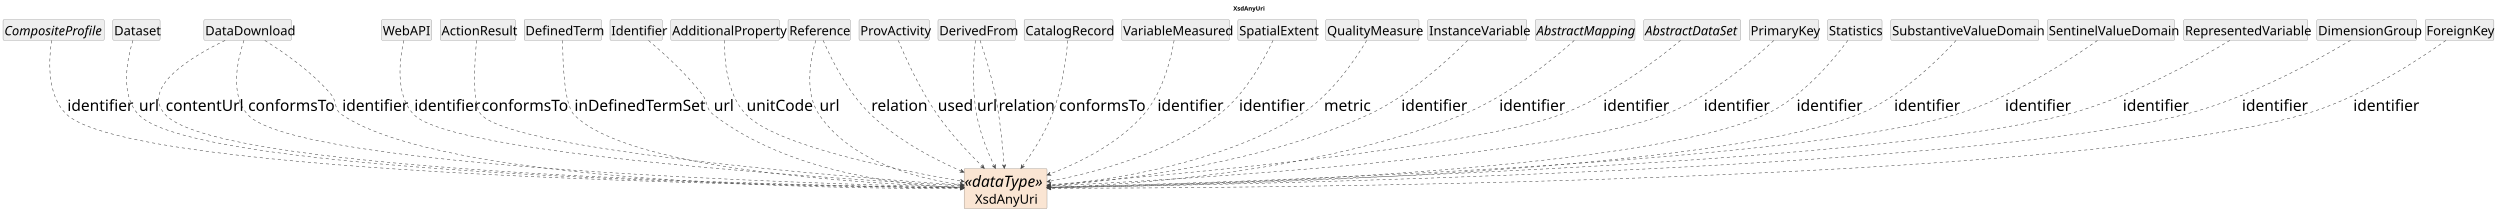
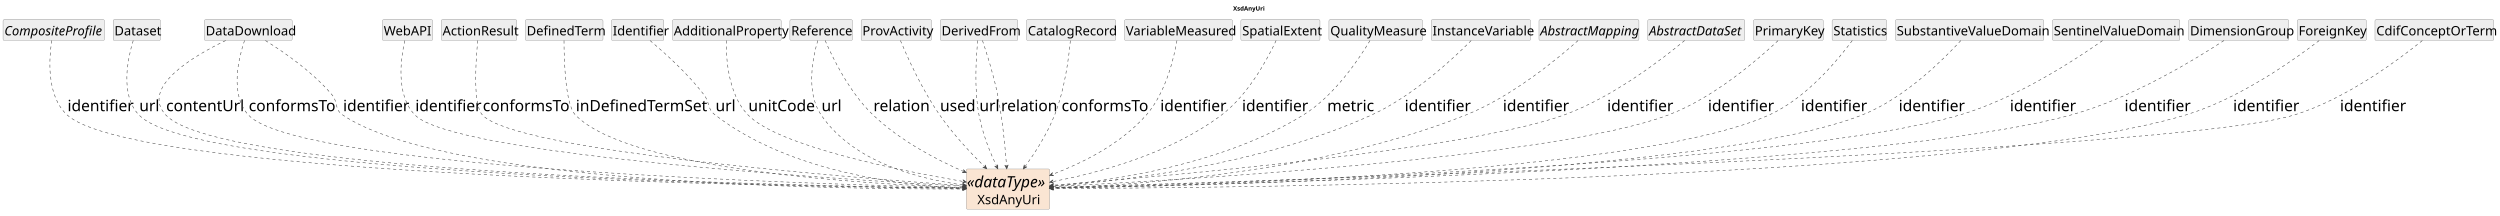
- <svg xmlns="http://www.w3.org/2000/svg" contentStyleType="text/css" data-diagram-type="CLASS" height="497px" preserveAspectRatio="none" style="width:5793px;height:497px;background:#FFFFFF;" version="1.1" viewBox="0 0 5793 497" width="5793px" zoomAndPan="magnify">
+ <svg xmlns="http://www.w3.org/2000/svg" contentStyleType="text/css" data-diagram-type="CLASS" height="497px" preserveAspectRatio="none" style="width:5779px;height:497px;background:#FFFFFF;" version="1.1" viewBox="0 0 5779 497" width="5779px" zoomAndPan="magnify">
  <defs />
  <g>
    <g class="title" data-source-line="1">
-       <text fill="#000000" font-family="sans-serif" font-size="14" font-weight="700" lengthAdjust="spacing" textLength="71.572" x="2857.67" y="24.533">XsdAnyUri</text>
+       <text fill="#000000" font-family="sans-serif" font-size="14" font-weight="700" lengthAdjust="spacing" textLength="71.572" x="2850.416" y="24.533">XsdAnyUri</text>
    </g>
    <g class="entity" data-qualified-name="XsdAnyUri" data-source-line="16" id="ent0002">
      <rect fill="#FAE5D3" height="93.016" rx="2.5" ry="2.5" style="stroke:#404040;stroke-width:0.5;" width="192.143" x="2234" y="390.609" />
      <text fill="#000000" font-family="sans-serif" font-size="36" font-style="italic" lengthAdjust="spacing" textLength="190.143" x="2235" y="432.981">«dataType»</text>
      <text fill="#000000" font-family="sans-serif" font-size="30" lengthAdjust="spacing" textLength="141.709" x="2259.217" y="472.033">XsdAnyUri</text>
    </g>
    <g class="entity" data-qualified-name="CompositeProfile" data-source-line="17" id="ent0003">
      <rect fill="#EEEEEE" height="47.734" rx="2.5" ry="2.5" style="stroke:#404040;stroke-width:0.5;" width="234.428" x="7" y="45.609" />
      <text fill="#000000" font-family="sans-serif" font-size="30" font-style="italic" lengthAdjust="spacing" textLength="228.428" x="10" y="81.752">CompositeProfile</text>
    </g>
    <g class="entity" data-qualified-name="Dataset" data-source-line="19" id="ent0005">
      <rect fill="#EEEEEE" height="47.734" rx="2.5" ry="2.5" style="stroke:#404040;stroke-width:0.5;" width="109.389" x="261.5" y="45.609" />
      <text fill="#000000" font-family="sans-serif" font-size="30" lengthAdjust="spacing" textLength="103.389" x="264.5" y="81.752">Dataset</text>
    </g>
    <g class="entity" data-qualified-name="DataDownload" data-source-line="21" id="ent0007">
      <rect fill="#EEEEEE" height="47.734" rx="2.5" ry="2.5" style="stroke:#404040;stroke-width:0.5;" width="202.787" x="472.5" y="45.609" />
      <text fill="#000000" font-family="sans-serif" font-size="30" lengthAdjust="spacing" textLength="196.787" x="475.5" y="81.752">DataDownload</text>
    </g>
    <g class="entity" data-qualified-name="WebAPI" data-source-line="25" id="ent0011">
      <rect fill="#EEEEEE" height="47.734" rx="2.5" ry="2.5" style="stroke:#404040;stroke-width:0.5;" width="116.039" x="884" y="45.609" />
      <text fill="#000000" font-family="sans-serif" font-size="30" lengthAdjust="spacing" textLength="110.039" x="887" y="81.752">WebAPI</text>
    </g>
    <g class="entity" data-qualified-name="ActionResult" data-source-line="27" id="ent0013">
      <rect fill="#EEEEEE" height="47.734" rx="2.5" ry="2.5" style="stroke:#404040;stroke-width:0.5;" width="174.413" x="1020" y="45.609" />
      <text fill="#000000" font-family="sans-serif" font-size="30" lengthAdjust="spacing" textLength="168.413" x="1023" y="81.752">ActionResult</text>
    </g>
    <g class="entity" data-qualified-name="DefinedTerm" data-source-line="29" id="ent0015">
      <rect fill="#EEEEEE" height="47.734" rx="2.5" ry="2.5" style="stroke:#404040;stroke-width:0.5;" width="179.394" x="1214.5" y="45.609" />
      <text fill="#000000" font-family="sans-serif" font-size="30" lengthAdjust="spacing" textLength="173.394" x="1217.5" y="81.752">DefinedTerm</text>
    </g>
    <g class="entity" data-qualified-name="Identifier" data-source-line="31" id="ent0017">
      <rect fill="#EEEEEE" height="47.734" rx="2.5" ry="2.5" style="stroke:#404040;stroke-width:0.5;" width="121.064" x="1413.5" y="45.609" />
      <text fill="#000000" font-family="sans-serif" font-size="30" lengthAdjust="spacing" textLength="115.064" x="1416.5" y="81.752">Identifier</text>
    </g>
    <g class="entity" data-qualified-name="AdditionalProperty" data-source-line="33" id="ent0019">
      <rect fill="#EEEEEE" height="47.734" rx="2.5" ry="2.5" style="stroke:#404040;stroke-width:0.5;" width="251.142" x="1554.5" y="45.609" />
      <text fill="#000000" font-family="sans-serif" font-size="30" lengthAdjust="spacing" textLength="245.142" x="1557.5" y="81.752">AdditionalProperty</text>
    </g>
    <g class="entity" data-qualified-name="Reference" data-source-line="35" id="ent0021">
      <rect fill="#EEEEEE" height="47.734" rx="2.5" ry="2.5" style="stroke:#404040;stroke-width:0.5;" width="144.413" x="1826" y="45.609" />
      <text fill="#000000" font-family="sans-serif" font-size="30" lengthAdjust="spacing" textLength="138.413" x="1829" y="81.752">Reference</text>
    </g>
    <g class="entity" data-qualified-name="ProvActivity" data-source-line="38" id="ent0024">
      <rect fill="#EEEEEE" height="47.734" rx="2.5" ry="2.5" style="stroke:#404040;stroke-width:0.5;" width="162.694" x="1990.5" y="45.609" />
      <text fill="#000000" font-family="sans-serif" font-size="30" lengthAdjust="spacing" textLength="156.694" x="1993.5" y="81.752">ProvActivity</text>
    </g>
    <g class="entity" data-qualified-name="DerivedFrom" data-source-line="40" id="ent0026">
      <rect fill="#EEEEEE" height="47.734" rx="2.5" ry="2.5" style="stroke:#404040;stroke-width:0.5;" width="179.364" x="2173.5" y="45.609" />
      <text fill="#000000" font-family="sans-serif" font-size="30" lengthAdjust="spacing" textLength="173.364" x="2176.5" y="81.752">DerivedFrom</text>
    </g>
    <g class="entity" data-qualified-name="CatalogRecord" data-source-line="43" id="ent0029">
      <rect fill="#EEEEEE" height="47.734" rx="2.5" ry="2.5" style="stroke:#404040;stroke-width:0.5;" width="206.112" x="2373" y="45.609" />
      <text fill="#000000" font-family="sans-serif" font-size="30" lengthAdjust="spacing" textLength="200.112" x="2376" y="81.752">CatalogRecord</text>
    </g>
    <g class="entity" data-qualified-name="VariableMeasured" data-source-line="45" id="ent0031">
      <rect fill="#EEEEEE" height="47.734" rx="2.5" ry="2.5" style="stroke:#404040;stroke-width:0.5;" width="249.472" x="2599.5" y="45.609" />
      <text fill="#000000" font-family="sans-serif" font-size="30" lengthAdjust="spacing" textLength="243.472" x="2602.5" y="81.752">VariableMeasured</text>
    </g>
    <g class="entity" data-qualified-name="SpatialExtent" data-source-line="47" id="ent0033">
      <rect fill="#EEEEEE" height="47.734" rx="2.5" ry="2.5" style="stroke:#404040;stroke-width:0.5;" width="182.777" x="2868.5" y="45.609" />
      <text fill="#000000" font-family="sans-serif" font-size="30" lengthAdjust="spacing" textLength="176.777" x="2871.5" y="81.752">SpatialExtent</text>
    </g>
    <g class="entity" data-qualified-name="QualityMeasure" data-source-line="49" id="ent0035">
      <rect fill="#EEEEEE" height="47.734" rx="2.5" ry="2.5" style="stroke:#404040;stroke-width:0.5;" width="216.088" x="3072" y="45.609" />
      <text fill="#000000" font-family="sans-serif" font-size="30" lengthAdjust="spacing" textLength="210.088" x="3075" y="81.752">QualityMeasure</text>
    </g>
    <g class="entity" data-qualified-name="InstanceVariable" data-source-line="51" id="ent0037">
      <rect fill="#EEEEEE" height="47.734" rx="2.5" ry="2.5" style="stroke:#404040;stroke-width:0.5;" width="229.477" x="3308.5" y="45.609" />
      <text fill="#000000" font-family="sans-serif" font-size="30" lengthAdjust="spacing" textLength="223.477" x="3311.5" y="81.752">InstanceVariable</text>
    </g>
    <g class="entity" data-qualified-name="AbstractMapping" data-source-line="53" id="ent0039">
      <rect fill="#EEEEEE" height="47.734" rx="2.5" ry="2.5" style="stroke:#404040;stroke-width:0.5;" width="231.117" x="3557.5" y="45.609" />
      <text fill="#000000" font-family="sans-serif" font-size="30" font-style="italic" lengthAdjust="spacing" textLength="225.117" x="3560.5" y="81.752">AbstractMapping</text>
    </g>
    <g class="entity" data-qualified-name="AbstractDataSet" data-source-line="55" id="ent0041">
      <rect fill="#EEEEEE" height="47.734" rx="2.5" ry="2.5" style="stroke:#404040;stroke-width:0.5;" width="224.438" x="3809" y="45.609" />
      <text fill="#000000" font-family="sans-serif" font-size="30" font-style="italic" lengthAdjust="spacing" textLength="218.438" x="3812" y="81.752">AbstractDataSet</text>
    </g>
    <g class="entity" data-qualified-name="PrimaryKey" data-source-line="57" id="ent0043">
      <rect fill="#EEEEEE" height="47.734" rx="2.5" ry="2.5" style="stroke:#404040;stroke-width:0.5;" width="161.024" x="4053.5" y="45.609" />
      <text fill="#000000" font-family="sans-serif" font-size="30" lengthAdjust="spacing" textLength="155.024" x="4056.5" y="81.752">PrimaryKey</text>
    </g>
    <g class="entity" data-qualified-name="Statistics" data-source-line="59" id="ent0045">
      <rect fill="#EEEEEE" height="47.734" rx="2.5" ry="2.5" style="stroke:#404040;stroke-width:0.5;" width="126.029" x="4235" y="45.609" />
      <text fill="#000000" font-family="sans-serif" font-size="30" lengthAdjust="spacing" textLength="120.029" x="4238" y="81.752">Statistics</text>
    </g>
    <g class="entity" data-qualified-name="SubstantiveValueDomain" data-source-line="61" id="ent0047">
      <rect fill="#EEEEEE" height="47.734" rx="2.5" ry="2.5" style="stroke:#404040;stroke-width:0.5;" width="342.87" x="4381.5" y="45.609" />
      <text fill="#000000" font-family="sans-serif" font-size="30" lengthAdjust="spacing" textLength="336.87" x="4384.5" y="81.752">SubstantiveValueDomain</text>
    </g>
    <g class="entity" data-qualified-name="SentinelValueDomain" data-source-line="63" id="ent0049">
      <rect fill="#EEEEEE" height="47.734" rx="2.5" ry="2.5" style="stroke:#404040;stroke-width:0.5;" width="294.516" x="4744.5" y="45.609" />
      <text fill="#000000" font-family="sans-serif" font-size="30" lengthAdjust="spacing" textLength="288.516" x="4747.5" y="81.752">SentinelValueDomain</text>
    </g>
-     <g class="entity" data-qualified-name="RepresentedVariable" data-source-line="65" id="ent0051">
-       <rect fill="#EEEEEE" height="47.734" rx="2.5" ry="2.5" style="stroke:#404040;stroke-width:0.5;" width="287.851" x="5060" y="45.609" />
-       <text fill="#000000" font-family="sans-serif" font-size="30" lengthAdjust="spacing" textLength="281.851" x="5063" y="81.752">RepresentedVariable</text>
-     </g>
-     <g class="entity" data-qualified-name="DimensionGroup" data-source-line="67" id="ent0053">
-       <rect fill="#EEEEEE" height="47.734" rx="2.5" ry="2.5" style="stroke:#404040;stroke-width:0.5;" width="231.102" x="5368.5" y="45.609" />
-       <text fill="#000000" font-family="sans-serif" font-size="30" lengthAdjust="spacing" textLength="225.102" x="5371.5" y="81.752">DimensionGroup</text>
-     </g>
-     <g class="entity" data-qualified-name="ForeignKey" data-source-line="69" id="ent0055">
-       <rect fill="#EEEEEE" height="47.734" rx="2.5" ry="2.5" style="stroke:#404040;stroke-width:0.5;" width="159.413" x="5619.5" y="45.609" />
-       <text fill="#000000" font-family="sans-serif" font-size="30" lengthAdjust="spacing" textLength="153.413" x="5622.5" y="81.752">ForeignKey</text>
+     <g class="entity" data-qualified-name="DimensionGroup" data-source-line="65" id="ent0051">
+       <rect fill="#EEEEEE" height="47.734" rx="2.5" ry="2.5" style="stroke:#404040;stroke-width:0.5;" width="231.102" x="5059.5" y="45.609" />
+       <text fill="#000000" font-family="sans-serif" font-size="30" lengthAdjust="spacing" textLength="225.102" x="5062.5" y="81.752">DimensionGroup</text>
+     </g>
+     <g class="entity" data-qualified-name="ForeignKey" data-source-line="67" id="ent0053">
+       <rect fill="#EEEEEE" height="47.734" rx="2.5" ry="2.5" style="stroke:#404040;stroke-width:0.5;" width="159.413" x="5310.5" y="45.609" />
+       <text fill="#000000" font-family="sans-serif" font-size="30" lengthAdjust="spacing" textLength="153.413" x="5313.5" y="81.752">ForeignKey</text>
+     </g>
+     <g class="entity" data-qualified-name="CdifConceptOrTerm" data-source-line="69" id="ent0055">
+       <rect fill="#EEEEEE" height="47.734" rx="2.5" ry="2.5" style="stroke:#404040;stroke-width:0.5;" width="274.403" x="5490" y="45.609" />
+       <text fill="#000000" font-family="sans-serif" font-size="30" lengthAdjust="spacing" textLength="268.403" x="5493" y="81.752">CdifConceptOrTerm</text>
    </g>
    <g class="link" data-entity-1="ent0003" data-entity-2="ent0002" data-link-type="dependency" data-source-line="18" id="lnk4">
      <path codeLine="18" d="M119.63,93.669 C113.29,134.959 107.03,221.299 155,265.609 C309.51,408.309 1827.37,431.684 2227.94,435.384" fill="none" id="CompositeProfile-to-XsdAnyUri" style="stroke:#404040;stroke-width:1.2;stroke-dasharray:7,7;" />
      <polygon fill="#404040" points="2233.94,435.439,2224.977,431.356,2228.94,435.393,2224.903,439.356,2233.94,435.439" style="stroke:#404040;stroke-width:1.2;" />
      <text fill="#000000" font-family="sans-serif" font-size="36" lengthAdjust="spacing" textLength="136.072" x="156" y="256.981">identifier</text>
    </g>
    <g class="link" data-entity-1="ent0005" data-entity-2="ent0002" data-link-type="dependency" data-source-line="20" id="lnk6">
      <path codeLine="20" d="M307.93,93.799 C295.39,134.499 276.98,218.909 321,265.609 C453.51,406.179 1845.32,431.034 2227.75,435.233" fill="none" id="Dataset-to-XsdAnyUri" style="stroke:#404040;stroke-width:1.2;stroke-dasharray:7,7;" />
      <polygon fill="#404040" points="2233.75,435.299,2224.794,431.201,2228.75,435.245,2224.707,439.2,2233.75,435.299" style="stroke:#404040;stroke-width:1.2;" />
      <text fill="#000000" font-family="sans-serif" font-size="36" lengthAdjust="spacing" textLength="40.008" x="322" y="256.981">url</text>
    </g>
    <g class="link" data-entity-1="ent0007" data-entity-2="ent0002" data-link-type="dependency" data-source-line="22" id="lnk8">
      <path codeLine="22" d="M521.67,93.689 C446.85,129.699 324.49,201.759 383,265.609 C509.18,403.329 1852.66,430.192 2227.76,435.042" fill="none" id="DataDownload-to-XsdAnyUri" style="stroke:#404040;stroke-width:1.2;stroke-dasharray:7,7;" />
      <polygon fill="#404040" points="2233.76,435.119,2224.812,431.003,2228.76,435.055,2224.709,439.003,2233.76,435.119" style="stroke:#404040;stroke-width:1.2;" />
      <text fill="#000000" font-family="sans-serif" font-size="36" lengthAdjust="spacing" textLength="164.074" x="384" y="256.981">contentUrl</text>
    </g>
    <g class="link" data-entity-1="ent0007" data-entity-2="ent0002" data-link-type="dependency" data-source-line="23" id="lnk9">
      <path codeLine="23" d="M565.27,93.629 C551.6,134.079 530.88,218.109 574,265.609 C686.29,389.329 1876.742,425.87 2227.742,434.01" fill="none" id="DataDownload-to-XsdAnyUri-1" style="stroke:#404040;stroke-width:1.2;stroke-dasharray:7,7;" />
      <polygon fill="#404040" points="2233.74,434.149,2224.835,429.942,2228.741,434.034,2224.65,437.94,2233.74,434.149" style="stroke:#404040;stroke-width:1.2;" />
      <text fill="#000000" font-family="sans-serif" font-size="36" lengthAdjust="spacing" textLength="190.055" x="575" y="256.981">conformsTo</text>
    </g>
    <g class="link" data-entity-1="ent0007" data-entity-2="ent0002" data-link-type="dependency" data-source-line="24" id="lnk10">
      <path codeLine="24" d="M613.52,93.739 C655.62,119.889 722.24,165.769 767,218.609 C782.29,236.659 772.42,252.329 792,265.609 C1028.62,426.159 1929.19,437.614 2227.91,436.904" fill="none" id="DataDownload-to-XsdAnyUri-2" style="stroke:#404040;stroke-width:1.2;stroke-dasharray:7,7;" />
      <polygon fill="#404040" points="2233.91,436.889,2224.901,432.911,2228.91,436.901,2224.919,440.911,2233.91,436.889" style="stroke:#404040;stroke-width:1.2;" />
      <text fill="#000000" font-family="sans-serif" font-size="36" lengthAdjust="spacing" textLength="136.072" x="793" y="256.981">identifier</text>
    </g>
    <g class="link" data-entity-1="ent0011" data-entity-2="ent0002" data-link-type="dependency" data-source-line="26" id="lnk12">
      <path codeLine="26" d="M935.8,93.859 C926.47,134.669 914.31,219.249 959,265.609 C1047.59,357.509 1930.849,414.135 2227.939,430.715" fill="none" id="WebAPI-to-XsdAnyUri" style="stroke:#404040;stroke-width:1.2;stroke-dasharray:7,7;" />
      <polygon fill="#404040" points="2233.93,431.049,2225.167,426.554,2228.938,430.771,2224.721,434.542,2233.93,431.049" style="stroke:#404040;stroke-width:1.2;" />
      <text fill="#000000" font-family="sans-serif" font-size="36" lengthAdjust="spacing" textLength="136.072" x="960" y="256.981">identifier</text>
    </g>
    <g class="link" data-entity-1="ent0013" data-entity-2="ent0002" data-link-type="dependency" data-source-line="28" id="lnk14">
      <path codeLine="28" d="M1104.44,93.669 C1099.86,139.769 1092.7,240.999 1115,265.609 C1190.09,348.479 1953.585,409.694 2227.695,429.174" fill="none" id="ActionResult-to-XsdAnyUri" style="stroke:#404040;stroke-width:1.2;stroke-dasharray:7,7;" />
      <polygon fill="#404040" points="2233.68,429.599,2224.986,424.971,2228.693,429.245,2224.419,432.951,2233.68,429.599" style="stroke:#404040;stroke-width:1.2;" />
      <text fill="#000000" font-family="sans-serif" font-size="36" lengthAdjust="spacing" textLength="190.055" x="1116" y="256.981">conformsTo</text>
    </g>
    <g class="link" data-entity-1="ent0015" data-entity-2="ent0002" data-link-type="dependency" data-source-line="30" id="lnk16">
      <path codeLine="30" d="M1303.79,93.749 C1303.87,140.009 1306.77,241.519 1330,265.609 C1453.86,394.049 2002.133,425.774 2227.874,433.514" fill="none" id="DefinedTerm-to-XsdAnyUri" style="stroke:#404040;stroke-width:1.2;stroke-dasharray:7,7;" />
      <polygon fill="#404040" points="2233.87,433.719,2225.012,429.413,2228.873,433.548,2224.738,437.409,2233.87,433.719" style="stroke:#404040;stroke-width:1.2;" />
      <text fill="#000000" font-family="sans-serif" font-size="36" lengthAdjust="spacing" textLength="290.127" x="1331" y="256.981">inDefinedTermSet</text>
    </g>
    <g class="link" data-entity-1="ent0017" data-entity-2="ent0002" data-link-type="dependency" data-source-line="32" id="lnk18">
      <path codeLine="32" d="M1502.72,93.819 C1535.47,121.269 1589.36,169.469 1627,218.609 C1641.52,237.559 1634.08,251.049 1653,265.609 C1826.59,399.259 2086.555,428.923 2227.905,434.963" fill="none" id="Identifier-to-XsdAnyUri" style="stroke:#404040;stroke-width:1.2;stroke-dasharray:7,7;" />
      <polygon fill="#404040" points="2233.9,435.219,2225.079,430.839,2228.905,435.006,2224.737,438.832,2233.9,435.219" style="stroke:#404040;stroke-width:1.2;" />
      <text fill="#000000" font-family="sans-serif" font-size="36" lengthAdjust="spacing" textLength="40.008" x="1654" y="256.981">url</text>
    </g>
    <g class="link" data-entity-1="ent0019" data-entity-2="ent0002" data-link-type="dependency" data-source-line="34" id="lnk20">
      <path codeLine="34" d="M1678.88,93.639 C1678.22,134.099 1682.94,218.129 1729,265.609 C1799,337.759 2076.847,393.803 2228.087,419.793" fill="none" id="AdditionalProperty-to-XsdAnyUri" style="stroke:#404040;stroke-width:1.2;stroke-dasharray:7,7;" />
      <polygon fill="#404040" points="2234,420.809,2225.807,415.343,2229.072,419.963,2224.453,423.227,2234,420.809" style="stroke:#404040;stroke-width:1.2;" />
      <text fill="#000000" font-family="sans-serif" font-size="36" lengthAdjust="spacing" textLength="144.106" x="1730" y="256.981">unitCode</text>
    </g>
    <g class="link" data-entity-1="ent0021" data-entity-2="ent0002" data-link-type="dependency" data-source-line="36" id="lnk22">
      <path codeLine="36" d="M1890.33,93.749 C1878.89,132.919 1862.29,213.129 1898,265.609 C1972.95,375.769 2125.203,413.961 2227.933,427.751" fill="none" id="Reference-to-XsdAnyUri" style="stroke:#404040;stroke-width:1.2;stroke-dasharray:7,7;" />
      <polygon fill="#404040" points="2233.88,428.549,2225.492,423.388,2228.924,427.884,2224.428,431.316,2233.88,428.549" style="stroke:#404040;stroke-width:1.2;" />
      <text fill="#000000" font-family="sans-serif" font-size="36" lengthAdjust="spacing" textLength="40.008" x="1899" y="256.981">url</text>
    </g>
    <g class="link" data-entity-1="ent0021" data-entity-2="ent0002" data-link-type="dependency" data-source-line="37" id="lnk23">
      <path codeLine="37" d="M1907.43,93.679 C1924.5,133.099 1963.81,214.149 2018,265.609 C2080.44,324.909 2161.972,367.808 2228.262,396.758" fill="none" id="Reference-to-XsdAnyUri-1" style="stroke:#404040;stroke-width:1.2;stroke-dasharray:7,7;" />
      <polygon fill="#404040" points="2233.76,399.159,2227.113,391.892,2229.178,397.158,2223.911,399.223,2233.76,399.159" style="stroke:#404040;stroke-width:1.2;" />
      <text fill="#000000" font-family="sans-serif" font-size="36" lengthAdjust="spacing" textLength="118.072" x="2019" y="256.981">relation</text>
    </g>
    <g class="link" data-entity-1="ent0024" data-entity-2="ent0002" data-link-type="dependency" data-source-line="39" id="lnk25">
      <path codeLine="39" d="M2081.37,93.679 C2097.21,131.379 2131.53,207.789 2172,265.609 C2204.05,311.399 2243.381,353.344 2276.671,386.063" fill="none" id="ProvActivity-to-XsdAnyUri" style="stroke:#404040;stroke-width:1.2;stroke-dasharray:7,7;" />
      <polygon fill="#404040" points="2280.95,390.269,2277.335,381.108,2277.384,386.764,2271.727,386.813,2280.95,390.269" style="stroke:#404040;stroke-width:1.2;" />
      <text fill="#000000" font-family="sans-serif" font-size="36" lengthAdjust="spacing" textLength="78.064" x="2173" y="256.981">used</text>
    </g>
    <g class="link" data-entity-1="ent0026" data-entity-2="ent0002" data-link-type="dependency" data-source-line="41" id="lnk27">
      <path codeLine="41" d="M2260.25,93.679 C2256.48,130.449 2251.41,204.409 2263,265.609 C2271.35,309.669 2288.262,351.492 2304.082,385.052" fill="none" id="DerivedFrom-to-XsdAnyUri" style="stroke:#404040;stroke-width:1.2;stroke-dasharray:7,7;" />
      <polygon fill="#404040" points="2306.64,390.479,2306.421,380.633,2304.508,385.957,2299.184,384.044,2306.64,390.479" style="stroke:#404040;stroke-width:1.2;" />
      <text fill="#000000" font-family="sans-serif" font-size="36" lengthAdjust="spacing" textLength="40.008" x="2264" y="256.981">url</text>
    </g>
    <g class="link" data-entity-1="ent0026" data-entity-2="ent0002" data-link-type="dependency" data-source-line="42" id="lnk28">
      <path codeLine="42" d="M2271.04,93.629 C2280.79,122.479 2297.05,173.599 2306,218.609 C2317.67,277.289 2323.639,340.115 2326.829,384.365" fill="none" id="DerivedFrom-to-XsdAnyUri-1" style="stroke:#404040;stroke-width:1.2;stroke-dasharray:7,7;" />
      <polygon fill="#404040" points="2327.26,390.349,2330.602,381.085,2326.901,385.362,2322.623,381.66,2327.26,390.349" style="stroke:#404040;stroke-width:1.2;" />
      <text fill="#000000" font-family="sans-serif" font-size="36" lengthAdjust="spacing" textLength="118.072" x="2314" y="256.981">relation</text>
    </g>
    <g class="link" data-entity-1="ent0029" data-entity-2="ent0002" data-link-type="dependency" data-source-line="44" id="lnk30">
      <path codeLine="44" d="M2474.27,93.909 C2470.87,131.289 2461.52,206.479 2438,265.609 C2419.94,311.029 2393.019,352.727 2369.049,385.687" fill="none" id="CatalogRecord-to-XsdAnyUri" style="stroke:#404040;stroke-width:1.2;stroke-dasharray:7,7;" />
      <polygon fill="#404040" points="2365.52,390.539,2374.048,385.613,2368.461,386.496,2367.578,380.908,2365.52,390.539" style="stroke:#404040;stroke-width:1.2;" />
      <text fill="#000000" font-family="sans-serif" font-size="36" lengthAdjust="spacing" textLength="190.055" x="2454" y="256.981">conformsTo</text>
    </g>
    <g class="link" data-entity-1="ent0031" data-entity-2="ent0002" data-link-type="dependency" data-source-line="46" id="lnk32">
      <path codeLine="46" d="M2720.63,93.759 C2713.81,133.299 2694.99,214.519 2650,265.609 C2590.2,333.519 2502.27,376.801 2431.74,403.561" fill="none" id="VariableMeasured-to-XsdAnyUri" style="stroke:#404040;stroke-width:1.2;stroke-dasharray:7,7;" />
      <polygon fill="#404040" points="2426.13,405.689,2435.964,406.237,2430.805,403.916,2433.126,398.757,2426.13,405.689" style="stroke:#404040;stroke-width:1.2;" />
      <text fill="#000000" font-family="sans-serif" font-size="36" lengthAdjust="spacing" textLength="136.072" x="2682" y="256.981">identifier</text>
    </g>
    <g class="link" data-entity-1="ent0033" data-entity-2="ent0002" data-link-type="dependency" data-source-line="48" id="lnk34">
      <path codeLine="48" d="M2949.87,93.699 C2930.94,134.259 2886.4,218.459 2824,265.609 C2704.02,356.269 2538.204,399.884 2432.053,420.154" fill="none" id="SpatialExtent-to-XsdAnyUri" style="stroke:#404040;stroke-width:1.2;stroke-dasharray:7,7;" />
      <polygon fill="#404040" points="2426.16,421.279,2435.751,423.52,2431.071,420.341,2434.25,415.662,2426.16,421.279" style="stroke:#404040;stroke-width:1.2;" />
      <text fill="#000000" font-family="sans-serif" font-size="36" lengthAdjust="spacing" textLength="136.072" x="2871" y="256.981">identifier</text>
    </g>
    <g class="link" data-entity-1="ent0035" data-entity-2="ent0002" data-link-type="dependency" data-source-line="50" id="lnk36">
      <path codeLine="50" d="M3166.79,93.929 C3142.14,135.239 3085.04,221.079 3013,265.609 C2826.26,381.029 2571.298,417.902 2432.218,429.942" fill="none" id="QualityMeasure-to-XsdAnyUri" style="stroke:#404040;stroke-width:1.2;stroke-dasharray:7,7;" />
      <polygon fill="#404040" points="2426.24,430.459,2435.551,433.668,2431.221,430.028,2434.861,425.698,2426.24,430.459" style="stroke:#404040;stroke-width:1.2;" />
      <text fill="#000000" font-family="sans-serif" font-size="36" lengthAdjust="spacing" textLength="97.998" x="3068" y="256.981">metric</text>
    </g>
    <g class="link" data-entity-1="ent0037" data-entity-2="ent0002" data-link-type="dependency" data-source-line="52" id="lnk38">
      <path codeLine="52" d="M3400.77,93.759 C3359.58,135.179 3266.82,221.749 3171,265.609 C2918.2,381.329 2593.024,418.497 2432.104,430.387" fill="none" id="InstanceVariable-to-XsdAnyUri" style="stroke:#404040;stroke-width:1.2;stroke-dasharray:7,7;" />
      <polygon fill="#404040" points="2426.12,430.829,2435.39,434.155,2431.106,430.461,2434.801,426.177,2426.12,430.829" style="stroke:#404040;stroke-width:1.2;" />
      <text fill="#000000" font-family="sans-serif" font-size="36" lengthAdjust="spacing" textLength="136.072" x="3247" y="256.981">identifier</text>
    </g>
    <g class="link" data-entity-1="ent0039" data-entity-2="ent0002" data-link-type="dependency" data-source-line="54" id="lnk40">
      <path codeLine="54" d="M3647.88,93.729 C3600.95,135.509 3495.06,223.169 3389,265.609 C3052.94,400.089 2622.687,428.462 2432.127,434.422" fill="none" id="AbstractMapping-to-XsdAnyUri" style="stroke:#404040;stroke-width:1.2;stroke-dasharray:7,7;" />
      <polygon fill="#404040" points="2426.13,434.609,2435.251,438.326,2431.128,434.453,2435.001,430.33,2426.13,434.609" style="stroke:#404040;stroke-width:1.2;" />
      <text fill="#000000" font-family="sans-serif" font-size="36" lengthAdjust="spacing" textLength="136.072" x="3474" y="256.981">identifier</text>
    </g>
    <g class="link" data-entity-1="ent0041" data-entity-2="ent0002" data-link-type="dependency" data-source-line="56" id="lnk42">
      <path codeLine="56" d="M3894.2,93.639 C3843.63,135.679 3729.04,224.299 3616,265.609 C3396.27,345.899 2692.231,407.685 2432.391,428.305" fill="none" id="AbstractDataSet-to-XsdAnyUri" style="stroke:#404040;stroke-width:1.2;stroke-dasharray:7,7;" />
      <polygon fill="#404040" points="2426.41,428.779,2435.698,432.055,2431.394,428.384,2435.065,424.08,2426.41,428.779" style="stroke:#404040;stroke-width:1.2;" />
      <text fill="#000000" font-family="sans-serif" font-size="36" lengthAdjust="spacing" textLength="136.072" x="3715" y="256.981">identifier</text>
    </g>
    <g class="link" data-entity-1="ent0043" data-entity-2="ent0002" data-link-type="dependency" data-source-line="58" id="lnk44">
      <path codeLine="58" d="M4110.16,93.909 C4065.07,136.379 3962.31,225.689 3857,265.609 C3592.52,365.849 2724.383,416.72 2432.122,431.33" fill="none" id="PrimaryKey-to-XsdAnyUri" style="stroke:#404040;stroke-width:1.2;stroke-dasharray:7,7;" />
      <polygon fill="#404040" points="2426.13,431.629,2435.318,435.175,2431.124,431.38,2434.919,427.185,2426.13,431.629" style="stroke:#404040;stroke-width:1.2;" />
      <text fill="#000000" font-family="sans-serif" font-size="36" lengthAdjust="spacing" textLength="136.072" x="3948" y="256.981">identifier</text>
    </g>
    <g class="link" data-entity-1="ent0045" data-entity-2="ent0002" data-link-type="dependency" data-source-line="60" id="lnk46">
      <path codeLine="60" d="M4281.74,93.729 C4250.29,136.339 4176.59,226.439 4090,265.609 C3788.81,401.879 2754.679,429.44 2432.139,434.79" fill="none" id="Statistics-to-XsdAnyUri" style="stroke:#404040;stroke-width:1.2;stroke-dasharray:7,7;" />
      <polygon fill="#404040" points="2426.14,434.889,2435.205,438.74,2431.139,434.807,2435.072,430.741,2426.14,434.889" style="stroke:#404040;stroke-width:1.2;" />
      <text fill="#000000" font-family="sans-serif" font-size="36" lengthAdjust="spacing" textLength="136.072" x="4163" y="256.981">identifier</text>
    </g>
    <g class="link" data-entity-1="ent0047" data-entity-2="ent0002" data-link-type="dependency" data-source-line="62" id="lnk48">
      <path codeLine="62" d="M4532.59,93.829 C4493.4,136.599 4402.81,226.969 4305,265.609 C3956.61,403.239 2778.629,430.004 2432.059,434.954" fill="none" id="SubstantiveValueDomain-to-XsdAnyUri" style="stroke:#404040;stroke-width:1.2;stroke-dasharray:7,7;" />
      <polygon fill="#404040" points="2426.06,435.039,2435.116,438.91,2431.059,434.968,2435.002,430.911,2426.06,435.039" style="stroke:#404040;stroke-width:1.2;" />
      <text fill="#000000" font-family="sans-serif" font-size="36" lengthAdjust="spacing" textLength="136.072" x="4389" y="256.981">identifier</text>
    </g>
    <g class="link" data-entity-1="ent0049" data-entity-2="ent0002" data-link-type="dependency" data-source-line="64" id="lnk50">
      <path codeLine="64" d="M4860.19,93.839 C4799.66,136.609 4662.2,226.989 4531,265.609 C4127.26,384.459 2802.308,424.722 2432.228,433.812" fill="none" id="SentinelValueDomain-to-XsdAnyUri" style="stroke:#404040;stroke-width:1.2;stroke-dasharray:7,7;" />
      <polygon fill="#404040" points="2426.23,433.959,2435.325,437.737,2431.229,433.837,2435.129,429.74,2426.23,433.959" style="stroke:#404040;stroke-width:1.2;" />
      <text fill="#000000" font-family="sans-serif" font-size="36" lengthAdjust="spacing" textLength="136.072" x="4646" y="256.981">identifier</text>
    </g>
    <g class="link" data-entity-1="ent0051" data-entity-2="ent0002" data-link-type="dependency" data-source-line="66" id="lnk52">
-       <path codeLine="66" d="M5167.07,93.699 C5096.54,136.459 4936.43,227.109 4788,265.609 C4329.17,384.629 2828.568,425.226 2432.238,434.016" fill="none" id="RepresentedVariable-to-XsdAnyUri" style="stroke:#404040;stroke-width:1.2;stroke-dasharray:7,7;" />
-       <polygon fill="#404040" points="2426.24,434.149,2435.327,437.949,2431.239,434.038,2435.149,429.951,2426.24,434.149" style="stroke:#404040;stroke-width:1.2;" />
-       <text fill="#000000" font-family="sans-serif" font-size="36" lengthAdjust="spacing" textLength="136.072" x="4919" y="256.981">identifier</text>
+       <path codeLine="66" d="M5140.9,93.739 C5075.72,136.559 4927.48,227.309 4788,265.609 C4330.91,391.129 2829.029,426.988 2432.329,434.387" fill="none" id="DimensionGroup-to-XsdAnyUri" style="stroke:#404040;stroke-width:1.2;stroke-dasharray:7,7;" />
+       <polygon fill="#404040" points="2426.33,434.499,2435.403,438.331,2431.329,434.406,2435.254,430.332,2426.33,434.499" style="stroke:#404040;stroke-width:1.2;" />
+       <text fill="#000000" font-family="sans-serif" font-size="36" lengthAdjust="spacing" textLength="136.072" x="4911" y="256.981">identifier</text>
    </g>
    <g class="link" data-entity-1="ent0053" data-entity-2="ent0002" data-link-type="dependency" data-source-line="68" id="lnk54">
-       <path codeLine="68" d="M5446.69,93.619 C5375.06,136.459 5211.94,227.529 5061,265.609 C4546.4,395.449 2855.659,428.43 2432.339,434.75" fill="none" id="DimensionGroup-to-XsdAnyUri" style="stroke:#404040;stroke-width:1.2;stroke-dasharray:7,7;" />
-       <polygon fill="#404040" points="2426.34,434.839,2435.399,438.705,2431.339,434.765,2435.279,430.705,2426.34,434.839" style="stroke:#404040;stroke-width:1.2;" />
-       <text fill="#000000" font-family="sans-serif" font-size="36" lengthAdjust="spacing" textLength="136.072" x="5195" y="256.981">identifier</text>
+       <path codeLine="68" d="M5361.07,93.699 C5305.34,136.669 5177.56,227.959 5053,265.609 C4546.32,418.769 2854.85,434.438 2432.02,435.948" fill="none" id="ForeignKey-to-XsdAnyUri" style="stroke:#404040;stroke-width:1.2;stroke-dasharray:7,7;" />
+       <polygon fill="#404040" points="2426.02,435.969,2435.034,439.937,2431.02,435.952,2435.006,431.937,2426.02,435.969" style="stroke:#404040;stroke-width:1.2;" />
+       <text fill="#000000" font-family="sans-serif" font-size="36" lengthAdjust="spacing" textLength="136.072" x="5162" y="256.981">identifier</text>
    </g>
    <g class="link" data-entity-1="ent0055" data-entity-2="ent0002" data-link-type="dependency" data-source-line="70" id="lnk56">
-       <path codeLine="70" d="M5667.64,93.749 C5607.29,136.809 5469.24,228.249 5337,265.609 C4770.76,425.599 2882.01,436.057 2432.32,436.247" fill="none" id="ForeignKey-to-XsdAnyUri" style="stroke:#404040;stroke-width:1.2;stroke-dasharray:7,7;" />
-       <polygon fill="#404040" points="2426.32,436.249,2435.32,440.249,2431.32,436.249,2435.32,432.249,2426.32,436.249" style="stroke:#404040;stroke-width:1.2;" />
-       <text fill="#000000" font-family="sans-serif" font-size="36" lengthAdjust="spacing" textLength="136.072" x="5453" y="256.981">identifier</text>
+       <path codeLine="70" d="M5599.47,93.769 C5546.39,136.849 5424.45,228.319 5304,265.609 C5023.87,352.329 2911.617,419.043 2432.237,433.173" fill="none" id="CdifConceptOrTerm-to-XsdAnyUri" style="stroke:#404040;stroke-width:1.2;stroke-dasharray:7,7;" />
+       <polygon fill="#404040" points="2426.24,433.349,2435.354,437.082,2431.238,433.202,2435.118,429.086,2426.24,433.349" style="stroke:#404040;stroke-width:1.2;" />
+       <text fill="#000000" font-family="sans-serif" font-size="36" lengthAdjust="spacing" textLength="136.072" x="5409" y="256.981">identifier</text>
    </g>
  </g>
</svg>
